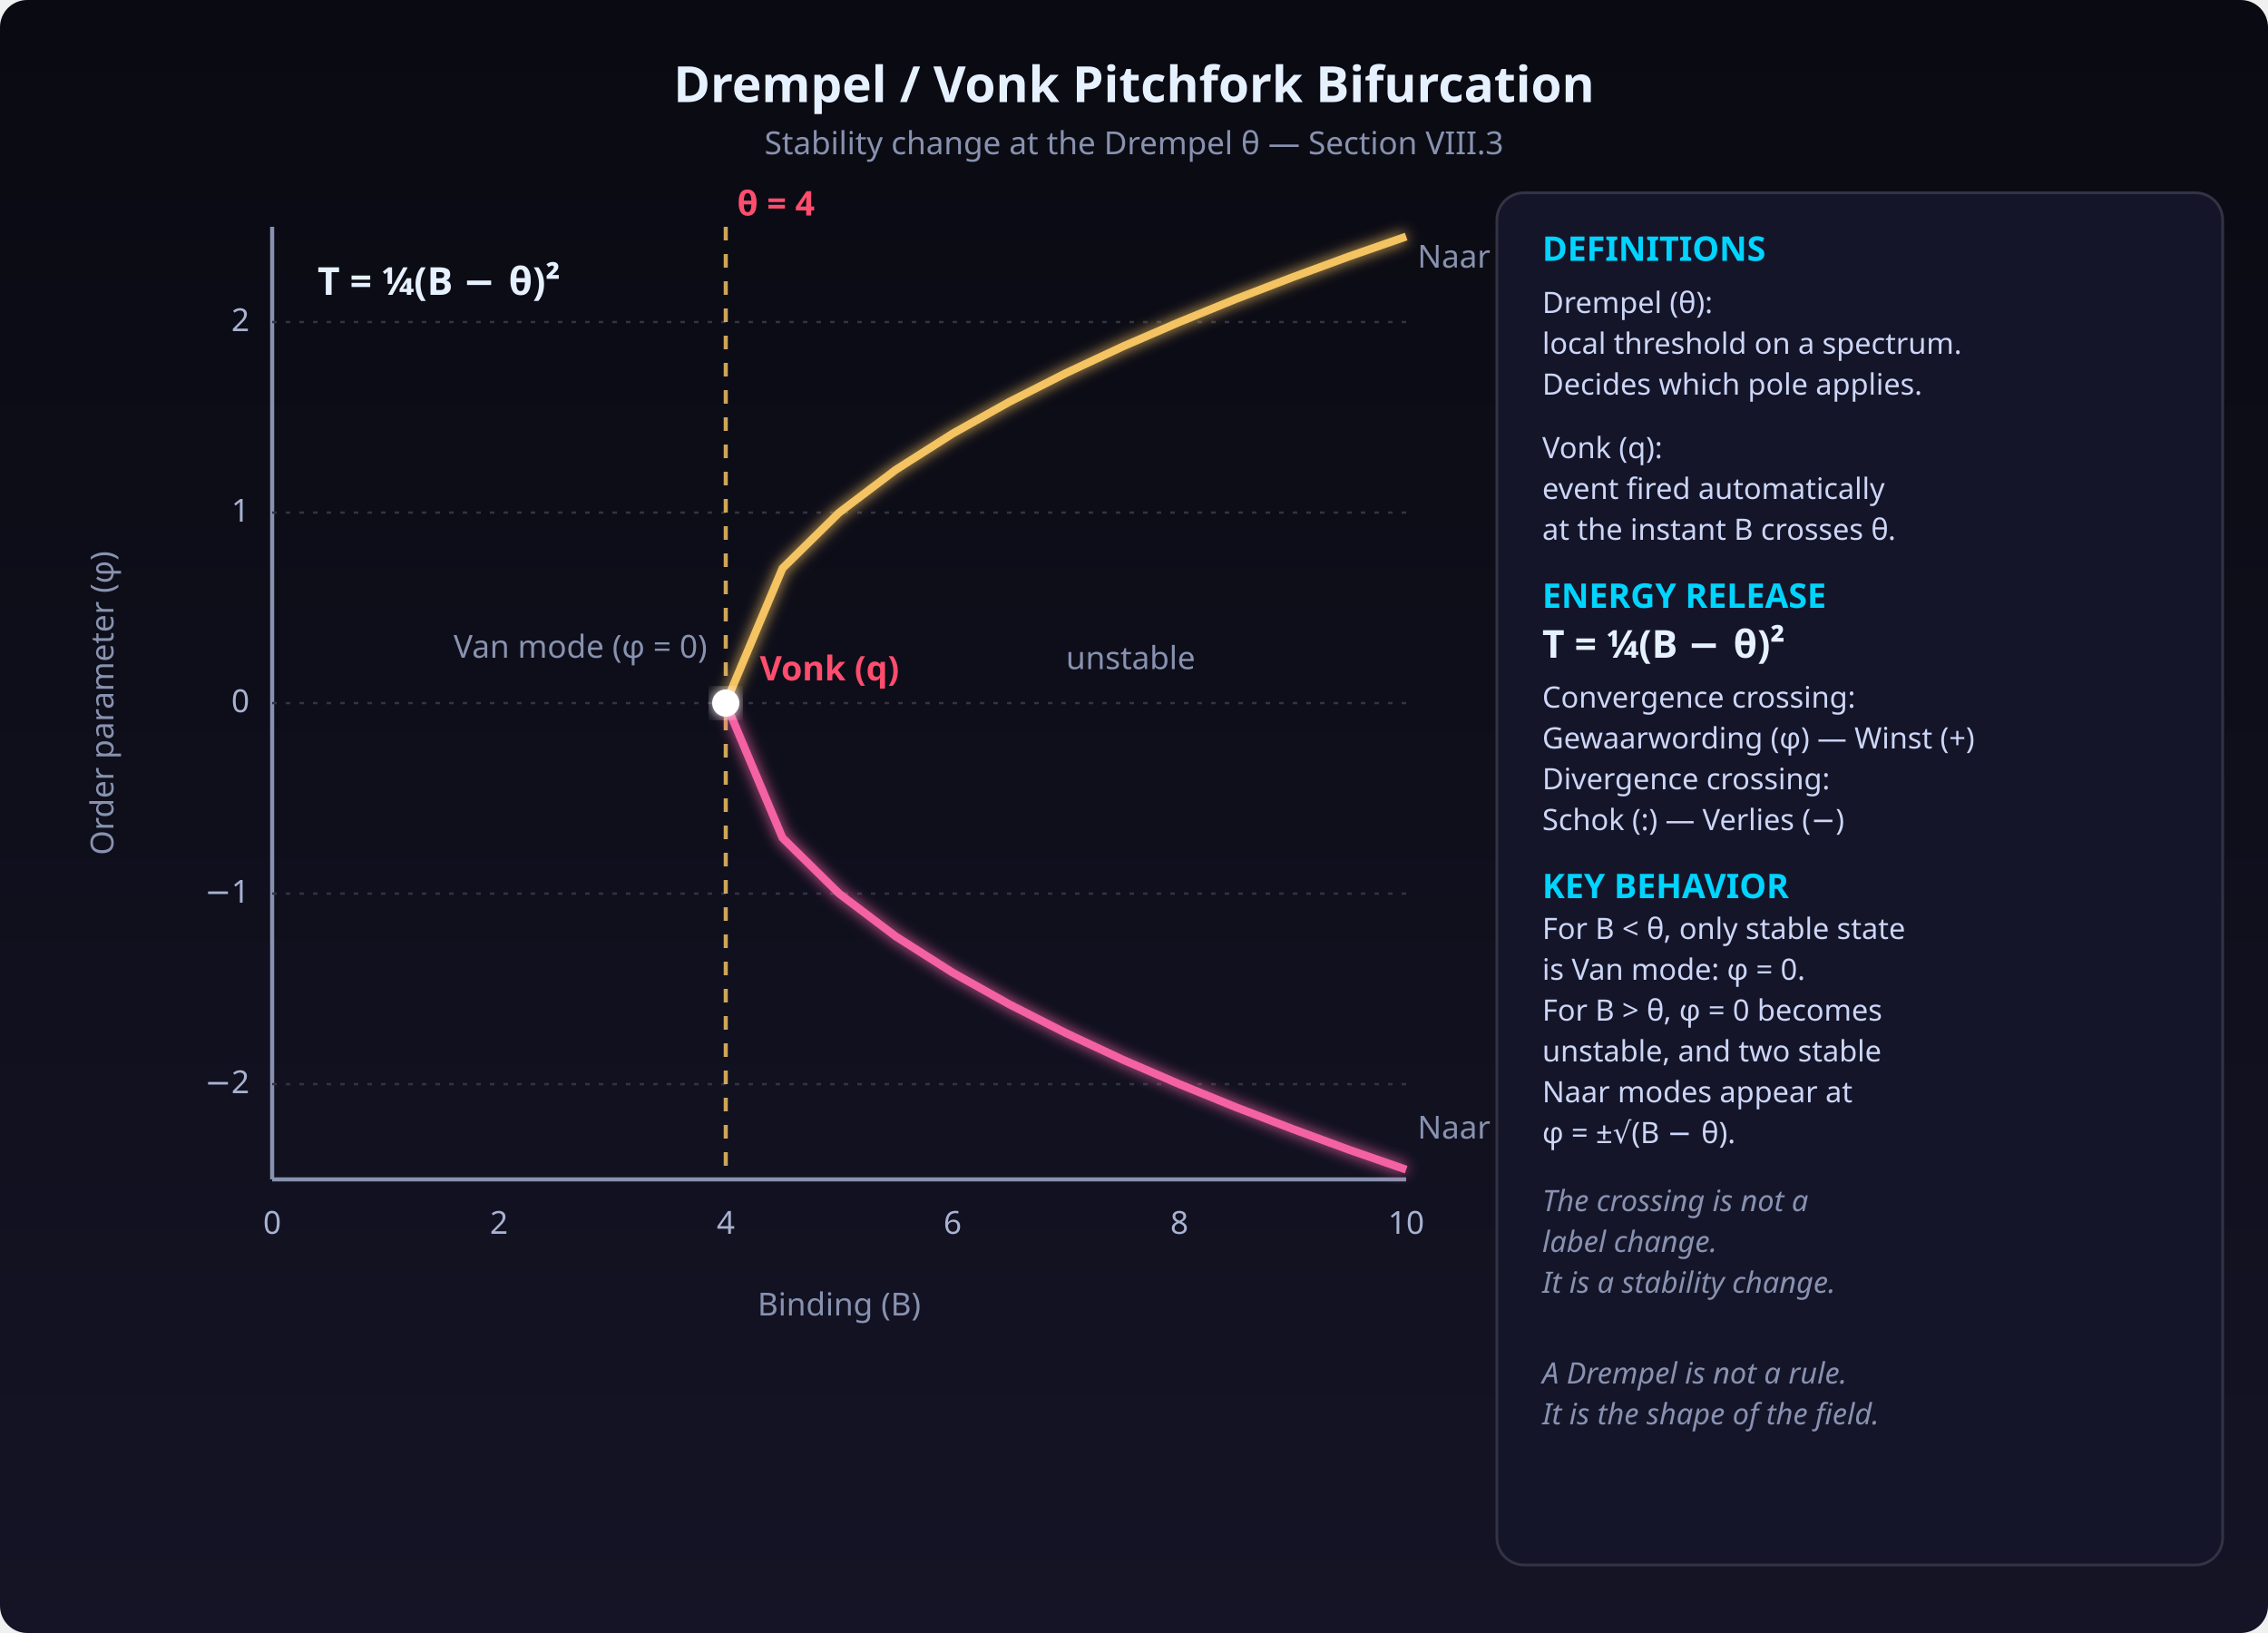
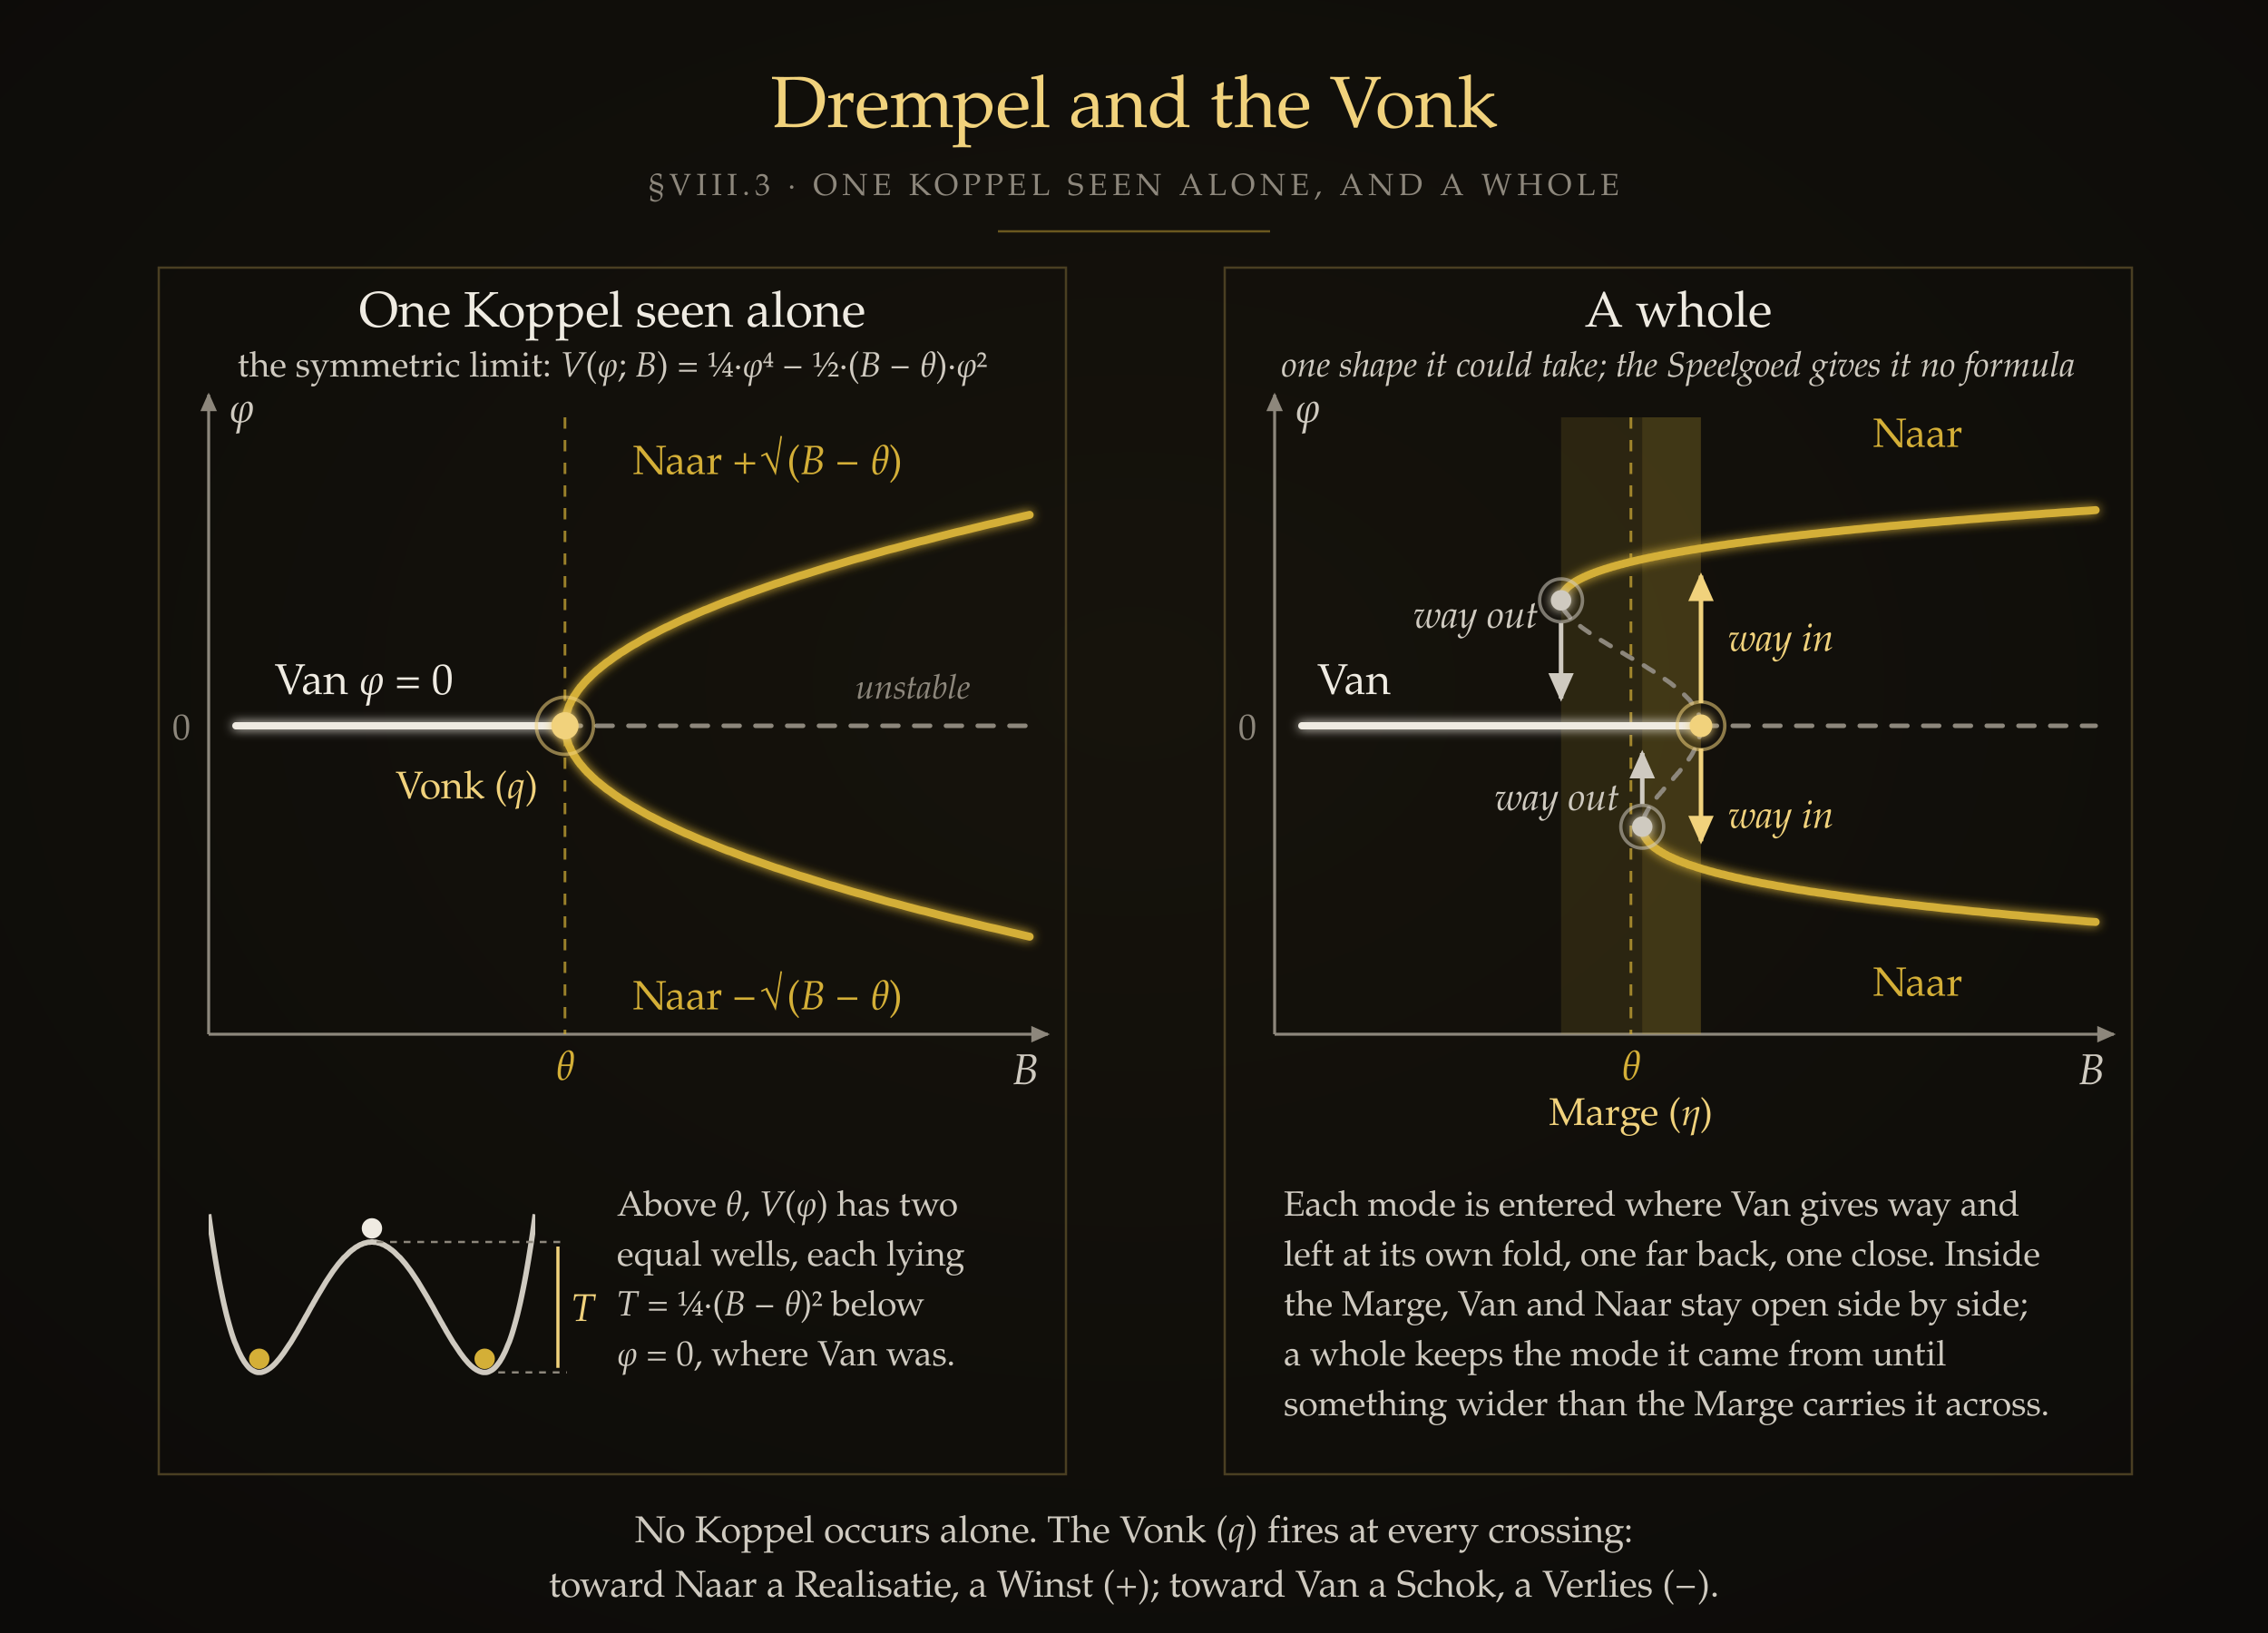
- <svg xmlns="http://www.w3.org/2000/svg" viewBox="0 0 1000 720" role="img" aria-labelledby="title desc">
+ <svg xmlns="http://www.w3.org/2000/svg" viewBox="0 0 1000 720" role="img" aria-labelledby="title" aria-describedby="desc" font-family="'Iowan Old Style','Palatino Linotype',Palatino,Georgia,'Times New Roman',serif">
  <defs>
-     <linearGradient id="bgGrad" x1="0" y1="0" x2="0" y2="1">
-       <stop offset="0%" stop-color="#0a0a12" />
-       <stop offset="100%" stop-color="#141426" />
-     </linearGradient>
-     <filter id="glow">
-       <feGaussianBlur stdDeviation="3" result="blur" />
+     <filter id="glow" filterUnits="userSpaceOnUse" x="0" y="0" width="1000" height="720">
+       <feGaussianBlur stdDeviation="2.4" result="blur" />
      <feMerge>
        <feMergeNode in="blur" />
        <feMergeNode in="SourceGraphic" />
      </feMerge>
    </filter>
-     <style>
-       .bg     { fill: url(#bgGrad); }
-       .axis   { stroke: #8892b0; stroke-width: 1.8; }
-       .grid   { stroke: #334; stroke-dasharray: 2 4; }
-       .label  { fill: #a8b2d1; font-family: sans-serif; font-size: 14px; }
-       .titlex { fill: #e6f1ff; font-family: sans-serif; font-size: 22px; font-weight: bold; }
-       .subtle { fill: #8892b0; font-family: sans-serif; font-size: 14px; }
-       .curve  { fill: none; stroke-width: 3.5; filter: url(#glow); opacity: 0.95; }
-       .solidstable { stroke: #00d4ff; }
-       .unstable    { stroke: #ff5555; stroke-dasharray: 6 6; }
-       .upperbranch { stroke: #ffcc66; }
-       .lowerbranch { stroke: #ff66aa; }
-       .annot  { fill: #ff4d6d; font-family: sans-serif; font-size: 15px; font-weight: bold; }
-       .panel  { fill: #15152a; stroke: #334; stroke-width: 1.2; rx: 12; }
-       .phead  { fill: #00d4ff; font-family: sans-serif; font-size: 15px; font-weight: bold; }
-       .ptext  { fill: #ccd6f6; font-family: sans-serif; font-size: 13px; }
-       .pmute  { fill: #8892b0; font-family: sans-serif; font-size: 13px; font-style: italic; }
-       .mono   { fill: #e6f1ff; font-family: monospace; font-size: 13px; }
-       .form   { fill: #e6f1ff; font-family: sans-serif; font-size: 17px; font-weight: bold; }
-     </style>
+     <radialGradient id="vignette" cx="50%" cy="42%" r="75%">
+       <stop offset="0%" stop-color="#16130c" />
+       <stop offset="100%" stop-color="#0c0b09" />
+     </radialGradient>
+     <marker id="arrowFaint" viewBox="0 0 10 10" refX="8" refY="5" markerWidth="7" markerHeight="7" orient="auto">
+       <path d="M0,1 L9,5 L0,9 z" fill="#8d877c" />
+     </marker>
+     <marker id="arrowGold" viewBox="0 0 10 10" refX="8" refY="5" markerWidth="7" markerHeight="7" orient="auto">
+       <path d="M0,1 L9,5 L0,9 z" fill="#f1d27c" />
+     </marker>
+     <marker id="arrowDim" viewBox="0 0 10 10" refX="8" refY="5" markerWidth="7" markerHeight="7" orient="auto">
+       <path d="M0,1 L9,5 L0,9 z" fill="#cfcac0" />
+     </marker>
  </defs>
-   <rect class="bg" width="1000" height="720" rx="12" />
-   <text class="titlex" x="500" y="45" text-anchor="middle">Drempel / Vonk Pitchfork Bifurcation</text>
-   <text class="subtle" x="500" y="68" text-anchor="middle">Stability change at the Drempel θ — Section VIII.3</text>
-   <line class="axis" x1="120" y1="100" x2="120" y2="520" />
-   <line class="axis" x1="120" y1="520" x2="620" y2="520" />
-   <g class="grid">
-     <line x1="120" y1="142" x2="620" y2="142" />
-     <line x1="120" y1="226" x2="620" y2="226" />
-     <line x1="120" y1="310" x2="620" y2="310" />
-     <line x1="120" y1="394" x2="620" y2="394" />
-     <line x1="120" y1="478" x2="620" y2="478" />
-   </g>
-   <g class="label" text-anchor="end">
-     <text x="110" y="146">2</text>
-     <text x="110" y="230">1</text>
-     <text x="110" y="314">0</text>
-     <text x="110" y="398">−1</text>
-     <text x="110" y="482">−2</text>
-   </g>
-   <g class="label" text-anchor="middle">
-     <text x="120" y="544">0</text>
-     <text x="220" y="544">2</text>
-     <text x="320" y="544">4</text>
-     <text x="420" y="544">6</text>
-     <text x="520" y="544">8</text>
-     <text x="620" y="544">10</text>
-   </g>
-   <text class="subtle" x="370" y="580" text-anchor="middle">Binding (B)</text>
-   <text class="subtle" x="50" y="310" text-anchor="middle" transform="rotate(-90 50 310)">Order parameter (φ)</text>
-   <line x1="320" y1="100" x2="320" y2="520" stroke="#ffcc66" stroke-dasharray="6 6" stroke-width="1.8" opacity="0.8" />
-   <text class="annot" x="325" y="95" fill="#ffcc66">θ = 4</text>
-   <line class="curve solidstable" x1="120" y1="310" x2="320" y2="310" />
-   <text class="subtle" x="200" y="290" fill="#00d4ff">Van mode (φ = 0)</text>
-   <line class="curve unstable" x1="320" y1="310" x2="620" y2="310" />
-   <text class="subtle" x="470" y="295" fill="#ff5555">unstable</text>
-   <polyline class="curve upperbranch" points="     320,310     345,250.6     370,226     395,207.1     420,191.2     445,177.2     470,164.5     495,152.8     520,142     545,131.8     570,122.2     595,113.0     620,104.3   " />
-   <polyline class="curve lowerbranch" points="     320,310     345,369.4     370,394     395,412.9     420,428.8     445,442.8     470,455.5     495,467.2     520,478     545,488.2     570,497.8     595,507.0     620,515.7   " />
-   <text class="subtle" x="625" y="118" fill="#ffcc66">Naar (φ⁺)</text>
-   <text class="subtle" x="625" y="502" fill="#ff66aa">Naar (φ⁻)</text>
-   <circle cx="320" cy="310" r="6" fill="#ffffff" filter="url(#glow)" />
-   <text class="annot" x="335" y="300" fill="#ffffff">Vonk (q)</text>
-   <text class="form" x="140" y="130" fill="#ffcc66">T = ¼(B − θ)²</text>
-   <rect class="panel" x="660" y="85" width="320" height="605" />
-   <text class="phead" x="680" y="115">DEFINITIONS</text>
-   <text class="ptext" x="680" y="138">Drempel (θ):</text>
-   <text class="ptext" x="680" y="156">local threshold on a spectrum.</text>
-   <text class="ptext" x="680" y="174">Decides which pole applies.</text>
-   <text class="ptext" x="680" y="202">Vonk (q):</text>
-   <text class="ptext" x="680" y="220">event fired automatically</text>
-   <text class="ptext" x="680" y="238">at the instant B crosses θ.</text>
-   <text class="phead" x="680" y="268">ENERGY RELEASE</text>
-   <text class="form" x="680" y="290">T = ¼(B − θ)²</text>
-   <text class="ptext" x="680" y="312">Convergence crossing:</text>
-   <text class="ptext" x="680" y="330">Gewaarwording (φ) — Winst (+)</text>
-   <text class="ptext" x="680" y="348">Divergence crossing:</text>
-   <text class="ptext" x="680" y="366">Schok (:) — Verlies (−)</text>
-   <text class="phead" x="680" y="396">KEY BEHAVIOR</text>
-   <text class="ptext" x="680" y="414">For B &lt; θ, only stable state</text>
-   <text class="ptext" x="680" y="432">is Van mode: φ = 0.</text>
-   <text class="ptext" x="680" y="450">For B &gt; θ, φ = 0 becomes</text>
-   <text class="ptext" x="680" y="468">unstable, and two stable</text>
-   <text class="ptext" x="680" y="486">Naar modes appear at</text>
-   <text class="ptext" x="680" y="504">φ = ±√(B − θ).</text>
-   <text class="pmute" x="680" y="534">The crossing is not a</text>
-   <text class="pmute" x="680" y="552">label change.</text>
-   <text class="pmute" x="680" y="570">It is a stability change.</text>
-   <text class="pmute" x="680" y="610">A Drempel is not a rule.</text>
-   <text class="pmute" x="680" y="628">It is the shape of the field.</text>
+   <rect width="1000" height="720" fill="url(#vignette)" />
+   <text x="500.0" y="56.0" font-size="32" fill="#f1d27c" text-anchor="middle">Drempel and the Vonk</text>
+   <text x="500.0" y="86.0" font-size="13.5" fill="#8d877c" text-anchor="middle" letter-spacing="2.2">§VIII.3  ·  ONE KOPPEL SEEN ALONE, AND A WHOLE</text>
+   <line x1="440.0" y1="102.0" x2="560.0" y2="102.0" stroke="#d4af37" stroke-width="1" opacity="0.45" />
+   <rect x="70.0" y="118.0" width="400.0" height="532.0" fill="none" stroke="#4a3f22" stroke-width="1" />
+   <text x="270.0" y="144.0" font-size="22" fill="#efebe2" text-anchor="middle">One Koppel seen alone</text>
+   <text x="270.0" y="166.0" font-size="15.5" fill="#cfcac0" text-anchor="middle">the symmetric limit:  <tspan font-style="italic">V</tspan>(<tspan font-style="italic">φ</tspan>; <tspan font-style="italic">B</tspan>) = ¼·<tspan font-style="italic">φ</tspan>⁴ − ½·(<tspan font-style="italic">B</tspan> − <tspan font-style="italic">θ</tspan>)·<tspan font-style="italic">φ</tspan>²</text>
+   <line x1="92.0" y1="456.0" x2="92.0" y2="174.0" stroke="#8d877c" stroke-width="1.3" marker-end="url(#arrowFaint)" />
+   <text x="101.0" y="186.0" font-size="19" fill="#cfcac0">
+     <tspan font-style="italic">φ</tspan>
+   </text>
+   <line x1="92.0" y1="456.0" x2="462.0" y2="456.0" stroke="#8d877c" stroke-width="1.3" marker-end="url(#arrowFaint)" />
+   <text x="458.0" y="478.0" font-size="19" fill="#cfcac0" text-anchor="end">
+     <tspan font-style="italic">B</tspan>
+   </text>
+   <text x="84.0" y="326.0" font-size="16" fill="#8d877c" text-anchor="end">0</text>
+   <line x1="249.1" y1="184.0" x2="249.1" y2="456.0" stroke="#d4af37" stroke-width="1.2" stroke-dasharray="5 5" opacity="0.7" />
+   <text x="249.1" y="476.0" font-size="18" fill="#d4af37" text-anchor="middle">
+     <tspan font-style="italic">θ</tspan>
+   </text>
+   <path d="M104.0,320.0 L249.1,320.0" fill="none" stroke="#efebe2" stroke-width="3.2" stroke-linecap="round" stroke-linejoin="round" filter="url(#glow)" />
+   <path d="M249.1,320.0 L454.0,320.0" fill="none" stroke="#8d877c" stroke-width="2" stroke-linecap="round" stroke-linejoin="round" stroke-dasharray="7 7" />
+   <path d="M249.1,320.0 L249.1,319.4 L249.2,318.8 L249.2,318.2 L249.3,317.7 L249.3,317.1 L249.4,316.5 L249.5,315.9 L249.6,315.3 L249.8,314.7 L249.9,314.2 L250.1,313.6 L250.3,313.0 L250.5,312.4 L250.7,311.8 L250.9,311.2 L251.2,310.6 L251.5,310.1 L251.7,309.5 L252.0,308.9 L252.4,308.3 L252.7,307.7 L253.0,307.1 L253.4,306.6 L253.8,306.0 L254.2,305.4 L254.6,304.8 L255.0,304.2 L255.5,303.6 L255.9,303.0 L256.4,302.5 L256.9,301.9 L257.4,301.3 L257.9,300.7 L258.5,300.1 L259.0,299.5 L259.6,299.0 L260.2,298.4 L260.8,297.8 L261.4,297.2 L262.1,296.6 L262.7,296.0 L263.4,295.4 L264.1,294.9 L264.8,294.3 L265.5,293.7 L266.3,293.1 L267.0,292.5 L267.8,291.9 L268.6,291.4 L269.4,290.8 L270.2,290.2 L271.0,289.6 L271.9,289.0 L272.8,288.4 L273.6,287.8 L274.5,287.3 L275.5,286.7 L276.4,286.1 L277.3,285.5 L278.3,284.9 L279.3,284.3 L280.3,283.8 L281.3,283.2 L282.3,282.6 L283.4,282.0 L284.4,281.4 L285.5,280.8 L286.6,280.2 L287.7,279.7 L288.8,279.1 L290.0,278.5 L291.1,277.9 L292.3,277.3 L293.5,276.7 L294.7,276.2 L295.9,275.6 L297.2,275.0 L298.4,274.4 L299.7,273.8 L301.0,273.2 L302.3,272.6 L303.6,272.1 L305.0,271.5 L306.3,270.9 L307.7,270.3 L309.1,269.7 L310.5,269.1 L311.9,268.6 L313.3,268.0 L314.8,267.4 L316.2,266.8 L317.7,266.2 L319.2,265.6 L320.7,265.0 L322.3,264.5 L323.8,263.9 L325.4,263.3 L327.0,262.7 L328.5,262.1 L330.2,261.5 L331.8,261.0 L333.4,260.4 L335.1,259.8 L336.8,259.2 L338.5,258.6 L340.2,258.0 L341.9,257.4 L343.6,256.9 L345.4,256.3 L347.2,255.7 L349.0,255.1 L350.8,254.5 L352.6,253.9 L354.4,253.4 L356.3,252.8 L358.2,252.2 L360.1,251.6 L362.0,251.0 L363.9,250.4 L365.8,249.8 L367.8,249.3 L369.7,248.7 L371.7,248.1 L373.7,247.5 L375.7,246.9 L377.8,246.3 L379.8,245.8 L381.9,245.2 L384.0,244.6 L386.1,244.0 L388.2,243.4 L390.3,242.8 L392.5,242.2 L394.6,241.7 L396.8,241.1 L399.0,240.5 L401.2,239.9 L403.5,239.3 L405.7,238.7 L408.0,238.2 L410.2,237.6 L412.5,237.0 L414.8,236.4 L417.2,235.8 L419.5,235.2 L421.9,234.6 L424.2,234.1 L426.6,233.5 L429.0,232.9 L431.5,232.3 L433.9,231.7 L436.4,231.1 L438.8,230.6 L441.3,230.0 L443.8,229.4 L446.3,228.8 L448.9,228.2 L451.4,227.6 L454.0,227.0" fill="none" stroke="#d4af37" stroke-width="3.5" stroke-linecap="round" stroke-linejoin="round" filter="url(#glow)" />
+   <path d="M249.1,320.0 L249.1,320.6 L249.2,321.2 L249.2,321.8 L249.3,322.3 L249.3,322.9 L249.4,323.5 L249.5,324.1 L249.6,324.7 L249.8,325.3 L249.9,325.8 L250.1,326.4 L250.3,327.0 L250.5,327.6 L250.7,328.2 L250.9,328.8 L251.2,329.4 L251.5,329.9 L251.7,330.5 L252.0,331.1 L252.4,331.7 L252.7,332.3 L253.0,332.9 L253.4,333.4 L253.8,334.0 L254.2,334.6 L254.6,335.2 L255.0,335.8 L255.5,336.4 L255.9,337.0 L256.4,337.5 L256.9,338.1 L257.4,338.7 L257.9,339.3 L258.5,339.9 L259.0,340.5 L259.6,341.0 L260.2,341.6 L260.8,342.2 L261.4,342.8 L262.1,343.4 L262.7,344.0 L263.4,344.6 L264.1,345.1 L264.8,345.7 L265.5,346.3 L266.3,346.9 L267.0,347.5 L267.8,348.1 L268.6,348.6 L269.4,349.2 L270.2,349.8 L271.0,350.4 L271.9,351.0 L272.8,351.6 L273.6,352.2 L274.5,352.7 L275.5,353.3 L276.4,353.9 L277.3,354.5 L278.3,355.1 L279.3,355.7 L280.3,356.2 L281.3,356.8 L282.3,357.4 L283.4,358.0 L284.4,358.6 L285.5,359.2 L286.6,359.8 L287.7,360.3 L288.8,360.9 L290.0,361.5 L291.1,362.1 L292.3,362.7 L293.5,363.3 L294.7,363.8 L295.9,364.4 L297.2,365.0 L298.4,365.6 L299.7,366.2 L301.0,366.8 L302.3,367.4 L303.6,367.9 L305.0,368.5 L306.3,369.1 L307.7,369.7 L309.1,370.3 L310.5,370.9 L311.9,371.4 L313.3,372.0 L314.8,372.6 L316.2,373.2 L317.7,373.8 L319.2,374.4 L320.7,375.0 L322.3,375.5 L323.8,376.1 L325.4,376.7 L327.0,377.3 L328.5,377.9 L330.2,378.5 L331.8,379.0 L333.4,379.6 L335.1,380.2 L336.8,380.8 L338.5,381.4 L340.2,382.0 L341.9,382.6 L343.6,383.1 L345.4,383.7 L347.2,384.3 L349.0,384.9 L350.8,385.5 L352.6,386.1 L354.4,386.6 L356.3,387.2 L358.2,387.8 L360.1,388.4 L362.0,389.0 L363.9,389.6 L365.8,390.2 L367.8,390.7 L369.7,391.3 L371.7,391.9 L373.7,392.5 L375.7,393.1 L377.8,393.7 L379.8,394.2 L381.9,394.8 L384.0,395.4 L386.1,396.0 L388.2,396.6 L390.3,397.2 L392.5,397.8 L394.6,398.3 L396.8,398.9 L399.0,399.5 L401.2,400.1 L403.5,400.7 L405.7,401.3 L408.0,401.8 L410.2,402.4 L412.5,403.0 L414.8,403.6 L417.2,404.2 L419.5,404.8 L421.9,405.4 L424.2,405.9 L426.6,406.5 L429.0,407.1 L431.5,407.7 L433.9,408.3 L436.4,408.9 L438.8,409.4 L441.3,410.0 L443.8,410.6 L446.3,411.2 L448.9,411.8 L451.4,412.4 L454.0,413.0" fill="none" stroke="#d4af37" stroke-width="3.5" stroke-linecap="round" stroke-linejoin="round" filter="url(#glow)" />
+   <circle cx="249.1" cy="320.0" r="12.6" fill="none" stroke="#f1d27c" stroke-width="1.5" opacity="0.55" />
+   <circle cx="249.1" cy="320.0" r="6" fill="#f1d27c" filter="url(#glow)" />
+   <text x="121.1" y="306.0" font-size="19" fill="#efebe2">Van  <tspan font-style="italic">φ</tspan> = 0</text>
+   <text x="237.2" y="352.0" font-size="17" fill="#f1d27c" text-anchor="end">Vonk (<tspan font-style="italic">q</tspan>)</text>
+   <text x="377.2" y="308.0" font-size="15" fill="#8d877c" font-style="italic">unstable</text>
+   <text x="279.0" y="209.0" font-size="18" fill="#d4af37">Naar  +√(<tspan font-style="italic">B</tspan> − <tspan font-style="italic">θ</tspan>)</text>
+   <text x="279.0" y="445.0" font-size="18" fill="#d4af37">Naar  −√(<tspan font-style="italic">B</tspan> − <tspan font-style="italic">θ</tspan>)</text>
+   <rect x="540.0" y="118.0" width="400.0" height="532.0" fill="none" stroke="#4a3f22" stroke-width="1" />
+   <text x="740.0" y="144.0" font-size="22" fill="#efebe2" text-anchor="middle">A whole</text>
+   <text x="740.0" y="166.0" font-size="15.5" fill="#cfcac0" text-anchor="middle" font-style="italic">one shape it could take; the Speelgoed gives it no formula</text>
+   <line x1="562.0" y1="456.0" x2="562.0" y2="174.0" stroke="#8d877c" stroke-width="1.3" marker-end="url(#arrowFaint)" />
+   <text x="571.0" y="186.0" font-size="19" fill="#cfcac0">
+     <tspan font-style="italic">φ</tspan>
+   </text>
+   <line x1="562.0" y1="456.0" x2="932.0" y2="456.0" stroke="#8d877c" stroke-width="1.3" marker-end="url(#arrowFaint)" />
+   <text x="928.0" y="478.0" font-size="19" fill="#cfcac0" text-anchor="end">
+     <tspan font-style="italic">B</tspan>
+   </text>
+   <text x="554.0" y="326.0" font-size="16" fill="#8d877c" text-anchor="end">0</text>
+   <rect x="688.3" y="184.0" width="61.7" height="272.0" fill="#d4af37" opacity="0.13" />
+   <rect x="724.1" y="184.0" width="25.8" height="272.0" fill="#d4af37" opacity="0.13" />
+   <text x="719.1" y="496.0" font-size="17" fill="#f1d27c" text-anchor="middle">Marge (<tspan font-style="italic">η</tspan>)</text>
+   <line x1="719.1" y1="184.0" x2="719.1" y2="456.0" stroke="#d4af37" stroke-width="1.2" stroke-dasharray="5 5" opacity="0.7" />
+   <text x="719.1" y="476.0" font-size="18" fill="#d4af37" text-anchor="middle">
+     <tspan font-style="italic">θ</tspan>
+   </text>
+   <path d="M574.0,320.0 L750.0,320.0" fill="none" stroke="#efebe2" stroke-width="3.2" stroke-linecap="round" stroke-linejoin="round" filter="url(#glow)" />
+   <path d="M750.0,320.0 L924.0,320.0" fill="none" stroke="#8d877c" stroke-width="2" stroke-linecap="round" stroke-linejoin="round" stroke-dasharray="7 7" />
+   <path d="M688.3,264.7 L688.3,264.4 L688.3,264.2 L688.3,263.9 L688.4,263.7 L688.4,263.4 L688.5,263.2 L688.5,262.9 L688.6,262.7 L688.7,262.4 L688.8,262.2 L688.9,261.9 L689.0,261.7 L689.2,261.4 L689.3,261.2 L689.5,260.9 L689.7,260.7 L689.9,260.4 L690.1,260.2 L690.3,259.9 L690.5,259.7 L690.7,259.4 L691.0,259.2 L691.2,258.9 L691.5,258.7 L691.8,258.4 L692.1,258.2 L692.4,257.9 L692.8,257.7 L693.1,257.4 L693.5,257.2 L693.8,256.9 L694.2,256.7 L694.6,256.4 L695.0,256.2 L695.5,255.9 L695.9,255.7 L696.4,255.4 L696.9,255.2 L697.4,254.9 L697.9,254.7 L698.4,254.4 L699.0,254.2 L699.5,253.9 L700.1,253.7 L700.7,253.4 L701.3,253.2 L701.9,252.9 L702.6,252.7 L703.2,252.4 L703.9,252.2 L704.6,251.9 L705.3,251.7 L706.1,251.4 L706.8,251.2 L707.6,250.9 L708.4,250.7 L709.2,250.4 L710.0,250.2 L710.8,249.9 L711.7,249.7 L712.6,249.4 L713.5,249.2 L714.4,248.9 L715.4,248.7 L716.3,248.4 L717.3,248.2 L718.3,247.9 L719.3,247.7 L720.4,247.4 L721.4,247.2 L722.5,246.9 L723.6,246.7 L724.8,246.4 L725.9,246.2 L727.1,245.9 L728.3,245.7 L729.5,245.4 L730.8,245.2 L732.0,244.9 L733.3,244.7 L734.6,244.4 L735.9,244.2 L737.3,243.9 L738.7,243.7 L740.1,243.4 L741.5,243.2 L743.0,242.9 L744.4,242.7 L745.9,242.4 L747.5,242.2 L749.0,241.9 L750.6,241.7 L752.2,241.4 L753.8,241.2 L755.5,240.9 L757.1,240.7 L758.9,240.4 L760.6,240.2 L762.3,239.9 L764.1,239.7 L765.9,239.4 L767.8,239.2 L769.6,238.9 L771.5,238.7 L773.4,238.4 L775.4,238.2 L777.4,237.9 L779.4,237.7 L781.4,237.4 L783.5,237.2 L785.6,236.9 L787.7,236.7 L789.8,236.4 L792.0,236.2 L794.2,235.9 L796.4,235.7 L798.7,235.4 L801.0,235.2 L803.3,234.9 L805.7,234.7 L808.1,234.4 L810.5,234.2 L813.0,233.9 L815.4,233.7 L818.0,233.4 L820.5,233.2 L823.1,232.9 L825.7,232.7 L828.3,232.4 L831.0,232.2 L833.7,231.9 L836.5,231.7 L839.3,231.4 L842.1,231.2 L844.9,230.9 L847.8,230.7 L850.7,230.4 L853.7,230.2 L856.6,229.9 L859.7,229.7 L862.7,229.4 L865.8,229.2 L868.9,228.9 L872.1,228.7 L875.3,228.4 L878.5,228.2 L881.8,227.9 L885.1,227.7 L888.5,227.4 L891.8,227.2 L895.3,226.9 L898.7,226.7 L902.2,226.4 L905.7,226.2 L909.3,225.9 L912.9,225.7 L916.6,225.4 L920.3,225.2 L924.0,224.9" fill="none" stroke="#d4af37" stroke-width="3.5" stroke-linecap="round" stroke-linejoin="round" filter="url(#glow)" />
+   <path d="M750.0,320.0 L749.9,319.1 L749.8,318.1 L749.6,317.2 L749.4,316.2 L749.1,315.3 L748.7,314.4 L748.2,313.4 L747.7,312.5 L747.1,311.6 L746.5,310.6 L745.7,309.7 L745.0,308.7 L744.1,307.8 L743.2,306.9 L742.2,305.9 L741.2,305.0 L740.1,304.1 L739.0,303.1 L737.8,302.2 L736.6,301.2 L735.3,300.3 L734.0,299.4 L732.6,298.4 L731.2,297.5 L729.8,296.6 L728.3,295.6 L726.8,294.7 L725.3,293.7 L723.8,292.8 L722.2,291.9 L720.6,290.9 L719.0,290.0 L717.4,289.1 L715.8,288.1 L714.2,287.2 L712.6,286.2 L711.0,285.3 L709.4,284.4 L707.8,283.4 L706.3,282.5 L704.8,281.6 L703.3,280.6 L701.8,279.7 L700.4,278.7 L699.1,277.8 L697.8,276.9 L696.5,275.9 L695.3,275.0 L694.2,274.1 L693.2,273.1 L692.2,272.2 L691.4,271.2 L690.6,270.3 L689.9,269.4 L689.3,268.4 L688.9,267.5 L688.6,266.6 L688.4,265.6 L688.3,264.7" fill="none" stroke="#8d877c" stroke-width="2" stroke-linecap="round" stroke-linejoin="round" stroke-dasharray="5 6" />
+   <line x1="750.0" y1="310.0" x2="750.0" y2="253.8" stroke="#f1d27c" stroke-width="2" marker-end="url(#arrowGold)" />
+   <line x1="688.3" y1="274.7" x2="688.3" y2="308.0" stroke="#cfcac0" stroke-width="2" marker-end="url(#arrowDim)" />
+   <circle cx="688.3" cy="264.7" r="9.45" fill="none" stroke="#cfcac0" stroke-width="1.5" opacity="0.55" />
+   <circle cx="688.3" cy="264.7" r="4.5" fill="#cfcac0" filter="url(#glow)" />
+   <path d="M724.1,364.5 L724.1,364.8 L724.2,365.0 L724.2,365.3 L724.2,365.6 L724.2,365.8 L724.3,366.1 L724.3,366.3 L724.4,366.6 L724.4,366.9 L724.5,367.1 L724.6,367.4 L724.7,367.7 L724.8,367.9 L724.9,368.2 L725.0,368.5 L725.2,368.7 L725.3,369.0 L725.4,369.3 L725.6,369.5 L725.8,369.8 L726.0,370.0 L726.1,370.3 L726.3,370.6 L726.5,370.8 L726.8,371.1 L727.0,371.4 L727.2,371.6 L727.5,371.9 L727.8,372.2 L728.0,372.4 L728.3,372.7 L728.6,373.0 L728.9,373.2 L729.2,373.5 L729.6,373.8 L729.9,374.0 L730.3,374.3 L730.7,374.5 L731.0,374.8 L731.4,375.1 L731.9,375.3 L732.3,375.6 L732.7,375.9 L733.2,376.1 L733.6,376.4 L734.1,376.7 L734.6,376.9 L735.1,377.2 L735.6,377.5 L736.2,377.7 L736.7,378.0 L737.3,378.2 L737.9,378.5 L738.5,378.8 L739.1,379.0 L739.7,379.3 L740.3,379.6 L741.0,379.8 L741.7,380.1 L742.4,380.4 L743.1,380.6 L743.8,380.9 L744.5,381.2 L745.3,381.4 L746.1,381.7 L746.9,381.9 L747.7,382.2 L748.5,382.5 L749.3,382.7 L750.2,383.0 L751.1,383.3 L752.0,383.5 L752.9,383.8 L753.9,384.1 L754.8,384.3 L755.8,384.6 L756.8,384.9 L757.8,385.1 L758.8,385.4 L759.9,385.6 L761.0,385.9 L762.1,386.2 L763.2,386.4 L764.3,386.7 L765.5,387.0 L766.7,387.2 L767.9,387.5 L769.1,387.8 L770.3,388.0 L771.6,388.3 L772.9,388.6 L774.2,388.8 L775.5,389.1 L776.9,389.4 L778.2,389.6 L779.6,389.9 L781.1,390.1 L782.5,390.4 L784.0,390.7 L785.5,390.9 L787.0,391.2 L788.6,391.5 L790.1,391.7 L791.7,392.0 L793.3,392.3 L795.0,392.5 L796.7,392.8 L798.3,393.1 L800.1,393.3 L801.8,393.6 L803.6,393.8 L805.4,394.1 L807.2,394.4 L809.1,394.6 L810.9,394.9 L812.9,395.2 L814.8,395.4 L816.8,395.7 L818.7,396.0 L820.8,396.2 L822.8,396.5 L824.9,396.8 L827.0,397.0 L829.1,397.3 L831.3,397.5 L833.5,397.8 L835.7,398.1 L838.0,398.3 L840.3,398.6 L842.6,398.9 L844.9,399.1 L847.3,399.4 L849.7,399.7 L852.1,399.9 L854.6,400.2 L857.1,400.5 L859.6,400.7 L862.2,401.0 L864.8,401.2 L867.4,401.5 L870.1,401.8 L872.8,402.0 L875.5,402.3 L878.3,402.6 L881.1,402.8 L883.9,403.1 L886.8,403.4 L889.7,403.6 L892.6,403.9 L895.6,404.2 L898.6,404.4 L901.7,404.7 L904.7,404.9 L907.9,405.2 L911.0,405.5 L914.2,405.7 L917.4,406.0 L920.7,406.3 L924.0,406.5" fill="none" stroke="#d4af37" stroke-width="3.5" stroke-linecap="round" stroke-linejoin="round" filter="url(#glow)" />
+   <path d="M750.0,320.0 L749.9,320.8 L749.9,321.5 L749.8,322.3 L749.7,323.0 L749.6,323.8 L749.4,324.5 L749.2,325.3 L749.0,326.0 L748.8,326.8 L748.5,327.5 L748.2,328.3 L747.9,329.1 L747.5,329.8 L747.1,330.6 L746.7,331.3 L746.3,332.1 L745.9,332.8 L745.4,333.6 L744.9,334.3 L744.4,335.1 L743.8,335.8 L743.3,336.6 L742.7,337.3 L742.1,338.1 L741.5,338.9 L740.9,339.6 L740.3,340.4 L739.6,341.1 L739.0,341.9 L738.3,342.6 L737.7,343.4 L737.0,344.1 L736.3,344.9 L735.7,345.6 L735.0,346.4 L734.3,347.2 L733.6,347.9 L733.0,348.7 L732.3,349.4 L731.7,350.2 L731.0,350.9 L730.4,351.7 L729.8,352.4 L729.2,353.2 L728.7,353.9 L728.1,354.7 L727.6,355.4 L727.1,356.2 L726.6,357.0 L726.2,357.7 L725.8,358.5 L725.4,359.2 L725.1,360.0 L724.8,360.7 L724.6,361.5 L724.4,362.2 L724.3,363.0 L724.2,363.7 L724.1,364.5" fill="none" stroke="#8d877c" stroke-width="2" stroke-linecap="round" stroke-linejoin="round" stroke-dasharray="5 6" />
+   <line x1="750.0" y1="330.0" x2="750.0" y2="370.9" stroke="#f1d27c" stroke-width="2" marker-end="url(#arrowGold)" />
+   <line x1="724.1" y1="354.5" x2="724.1" y2="332.0" stroke="#cfcac0" stroke-width="2" marker-end="url(#arrowDim)" />
+   <circle cx="724.1" cy="364.5" r="9.45" fill="none" stroke="#cfcac0" stroke-width="1.5" opacity="0.55" />
+   <circle cx="724.1" cy="364.5" r="4.5" fill="#cfcac0" filter="url(#glow)" />
+   <circle cx="750.0" cy="320.0" r="10.5" fill="none" stroke="#f1d27c" stroke-width="1.5" opacity="0.55" />
+   <circle cx="750.0" cy="320.0" r="5" fill="#f1d27c" filter="url(#glow)" />
+   <text x="762.0" y="287.0" font-size="17" fill="#f1d27c" font-style="italic">way in</text>
+   <text x="762.0" y="365.0" font-size="17" fill="#f1d27c" font-style="italic">way in</text>
+   <text x="678.3" y="276.8" font-size="17" fill="#cfcac0" text-anchor="end" font-style="italic">way out</text>
+   <text x="714.1" y="357.2" font-size="17" fill="#cfcac0" text-anchor="end" font-style="italic">way out</text>
+   <text x="580.8" y="306.0" font-size="19" fill="#efebe2">Van</text>
+   <text x="825.8" y="197.0" font-size="18" fill="#d4af37">Naar</text>
+   <text x="825.8" y="439.0" font-size="18" fill="#d4af37">Naar</text>
+   <clipPath id="cw">
+     <rect x="92.0" y="512.0" width="144.0" height="100.0" />
+   </clipPath>
+   <path d="M92.0,535.4 L92.6,539.8 L93.2,544.0 L93.8,548.0 L94.4,551.8 L95.0,555.5 L95.6,559.0 L96.2,562.4 L96.8,565.6 L97.4,568.6 L98.0,571.5 L98.6,574.3 L99.2,576.9 L99.8,579.4 L100.4,581.7 L101.0,583.9 L101.6,586.0 L102.2,588.0 L102.8,589.8 L103.4,591.5 L104.1,593.1 L104.7,594.6 L105.3,596.0 L105.9,597.2 L106.5,598.4 L107.1,599.4 L107.7,600.4 L108.3,601.2 L108.9,602.0 L109.5,602.7 L110.1,603.3 L110.7,603.8 L111.3,604.2 L111.9,604.5 L112.5,604.8 L113.1,605.0 L113.7,605.1 L114.3,605.1 L114.9,605.1 L115.5,605.0 L116.1,604.8 L116.7,604.6 L117.3,604.3 L117.9,604.0 L118.5,603.6 L119.1,603.2 L119.7,602.7 L120.3,602.2 L120.9,601.6 L121.5,601.0 L122.1,600.3 L122.7,599.6 L123.3,598.9 L123.9,598.1 L124.5,597.3 L125.1,596.5 L125.7,595.6 L126.3,594.7 L126.9,593.8 L127.5,592.9 L128.2,591.9 L128.8,590.9 L129.4,589.9 L130.0,588.9 L130.6,587.9 L131.2,586.9 L131.8,585.8 L132.4,584.8 L133.0,583.7 L133.6,582.7 L134.2,581.6 L134.8,580.5 L135.4,579.5 L136.0,578.4 L136.6,577.3 L137.2,576.2 L137.8,575.2 L138.4,574.1 L139.0,573.1 L139.6,572.0 L140.2,571.0 L140.8,570.0 L141.4,569.0 L142.0,568.0 L142.6,567.0 L143.2,566.0 L143.8,565.0 L144.4,564.1 L145.0,563.2 L145.6,562.3 L146.2,561.4 L146.8,560.5 L147.4,559.7 L148.0,558.9 L148.6,558.1 L149.2,557.3 L149.8,556.6 L150.4,555.9 L151.0,555.2 L151.6,554.5 L152.3,553.9 L152.9,553.3 L153.5,552.7 L154.1,552.1 L154.7,551.6 L155.3,551.1 L155.9,550.7 L156.5,550.2 L157.1,549.8 L157.7,549.5 L158.3,549.1 L158.9,548.8 L159.5,548.6 L160.1,548.3 L160.7,548.1 L161.3,548.0 L161.9,547.8 L162.5,547.7 L163.1,547.7 L163.7,547.6 L164.3,547.6 L164.9,547.7 L165.5,547.7 L166.1,547.8 L166.7,548.0 L167.3,548.1 L167.9,548.3 L168.5,548.6 L169.1,548.8 L169.7,549.1 L170.3,549.5 L170.9,549.8 L171.5,550.2 L172.1,550.7 L172.7,551.1 L173.3,551.6 L173.9,552.1 L174.5,552.7 L175.1,553.3 L175.7,553.9 L176.4,554.5 L177.0,555.2 L177.6,555.9 L178.2,556.6 L178.8,557.3 L179.4,558.1 L180.0,558.9 L180.6,559.7 L181.2,560.5 L181.8,561.4 L182.4,562.3 L183.0,563.2 L183.6,564.1 L184.2,565.0 L184.8,566.0 L185.4,567.0 L186.0,568.0 L186.6,569.0 L187.2,570.0 L187.8,571.0 L188.4,572.0 L189.0,573.1 L189.6,574.1 L190.2,575.2 L190.8,576.2 L191.4,577.3 L192.0,578.4 L192.6,579.5 L193.2,580.5 L193.8,581.6 L194.4,582.7 L195.0,583.7 L195.6,584.8 L196.2,585.8 L196.8,586.9 L197.4,587.9 L198.0,588.9 L198.6,589.9 L199.2,590.9 L199.8,591.9 L200.5,592.9 L201.1,593.8 L201.7,594.7 L202.3,595.6 L202.9,596.5 L203.5,597.3 L204.1,598.1 L204.7,598.9 L205.3,599.6 L205.9,600.3 L206.5,601.0 L207.1,601.6 L207.7,602.2 L208.3,602.7 L208.9,603.2 L209.5,603.6 L210.1,604.0 L210.7,604.3 L211.3,604.6 L211.9,604.8 L212.5,605.0 L213.1,605.1 L213.7,605.1 L214.3,605.1 L214.9,605.0 L215.5,604.8 L216.1,604.5 L216.7,604.2 L217.3,603.8 L217.9,603.3 L218.5,602.7 L219.1,602.0 L219.7,601.2 L220.3,600.4 L220.9,599.4 L221.5,598.4 L222.1,597.2 L222.7,596.0 L223.3,594.6 L223.9,593.1 L224.6,591.5 L225.2,589.8 L225.8,588.0 L226.4,586.0 L227.0,583.9 L227.6,581.7 L228.2,579.4 L228.8,576.9 L229.4,574.3 L230.0,571.5 L230.6,568.6 L231.2,565.6 L231.8,562.4 L232.4,559.0 L233.0,555.5 L233.6,551.8 L234.2,548.0 L234.8,544.0 L235.4,539.8 L236.0,535.4" fill="none" stroke="#cfcac0" stroke-width="2.4" stroke-linejoin="round" clip-path="url(#cw)" />
+   <circle cx="114.3" cy="599.1" r="4.5" fill="#d4af37" />
+   <circle cx="213.7" cy="599.1" r="4.5" fill="#d4af37" />
+   <circle cx="164.0" cy="541.6" r="4.5" fill="#efebe2" />
+   <line x1="166.0" y1="547.6" x2="250.0" y2="547.6" stroke="#8d877c" stroke-width="1" stroke-dasharray="3 3" />
+   <line x1="219.7" y1="605.1" x2="250.0" y2="605.1" stroke="#8d877c" stroke-width="1" stroke-dasharray="3 3" />
+   <line x1="246.0" y1="549.6" x2="246.0" y2="603.1" stroke="#f1d27c" stroke-width="1.4" />
+   <text x="252.0" y="582.4" font-size="17" fill="#f1d27c">
+     <tspan font-style="italic">T</tspan>
+   </text>
+   <text x="272.0" y="536.0" font-size="15.5" fill="#cfcac0">Above <tspan font-style="italic">θ</tspan>, <tspan font-style="italic">V</tspan>(<tspan font-style="italic">φ</tspan>) has two</text>
+   <text x="272.0" y="558.0" font-size="15.5" fill="#cfcac0">equal wells, each lying</text>
+   <text x="272.0" y="580.0" font-size="15.5" fill="#cfcac0">
+     <tspan font-style="italic">T</tspan> = ¼·(<tspan font-style="italic">B</tspan> − <tspan font-style="italic">θ</tspan>)² below</text>
+   <text x="272.0" y="602.0" font-size="15.5" fill="#cfcac0">
+     <tspan font-style="italic">φ</tspan> = 0, where Van was.</text>
+   <text x="566.0" y="536.0" font-size="15.5" fill="#cfcac0">Each mode is entered where Van gives way and</text>
+   <text x="566.0" y="558.0" font-size="15.5" fill="#cfcac0">left at its own fold, one far back, one close. Inside</text>
+   <text x="566.0" y="580.0" font-size="15.5" fill="#cfcac0">the Marge, Van and Naar stay open side by side;</text>
+   <text x="566.0" y="602.0" font-size="15.5" fill="#cfcac0">a whole keeps the mode it came from until</text>
+   <text x="566.0" y="624.0" font-size="15.5" fill="#cfcac0">something wider than the Marge carries it across.</text>
+   <text x="500.0" y="680.0" font-size="16.5" fill="#cfcac0" text-anchor="middle">No Koppel occurs alone. The Vonk (<tspan font-style="italic">q</tspan>) fires at every crossing:</text>
+   <text x="500.0" y="704.0" font-size="16.5" fill="#cfcac0" text-anchor="middle">toward Naar a Realisatie, a Winst (+); toward Van a Schok, a Verlies (−).</text>
</svg>
